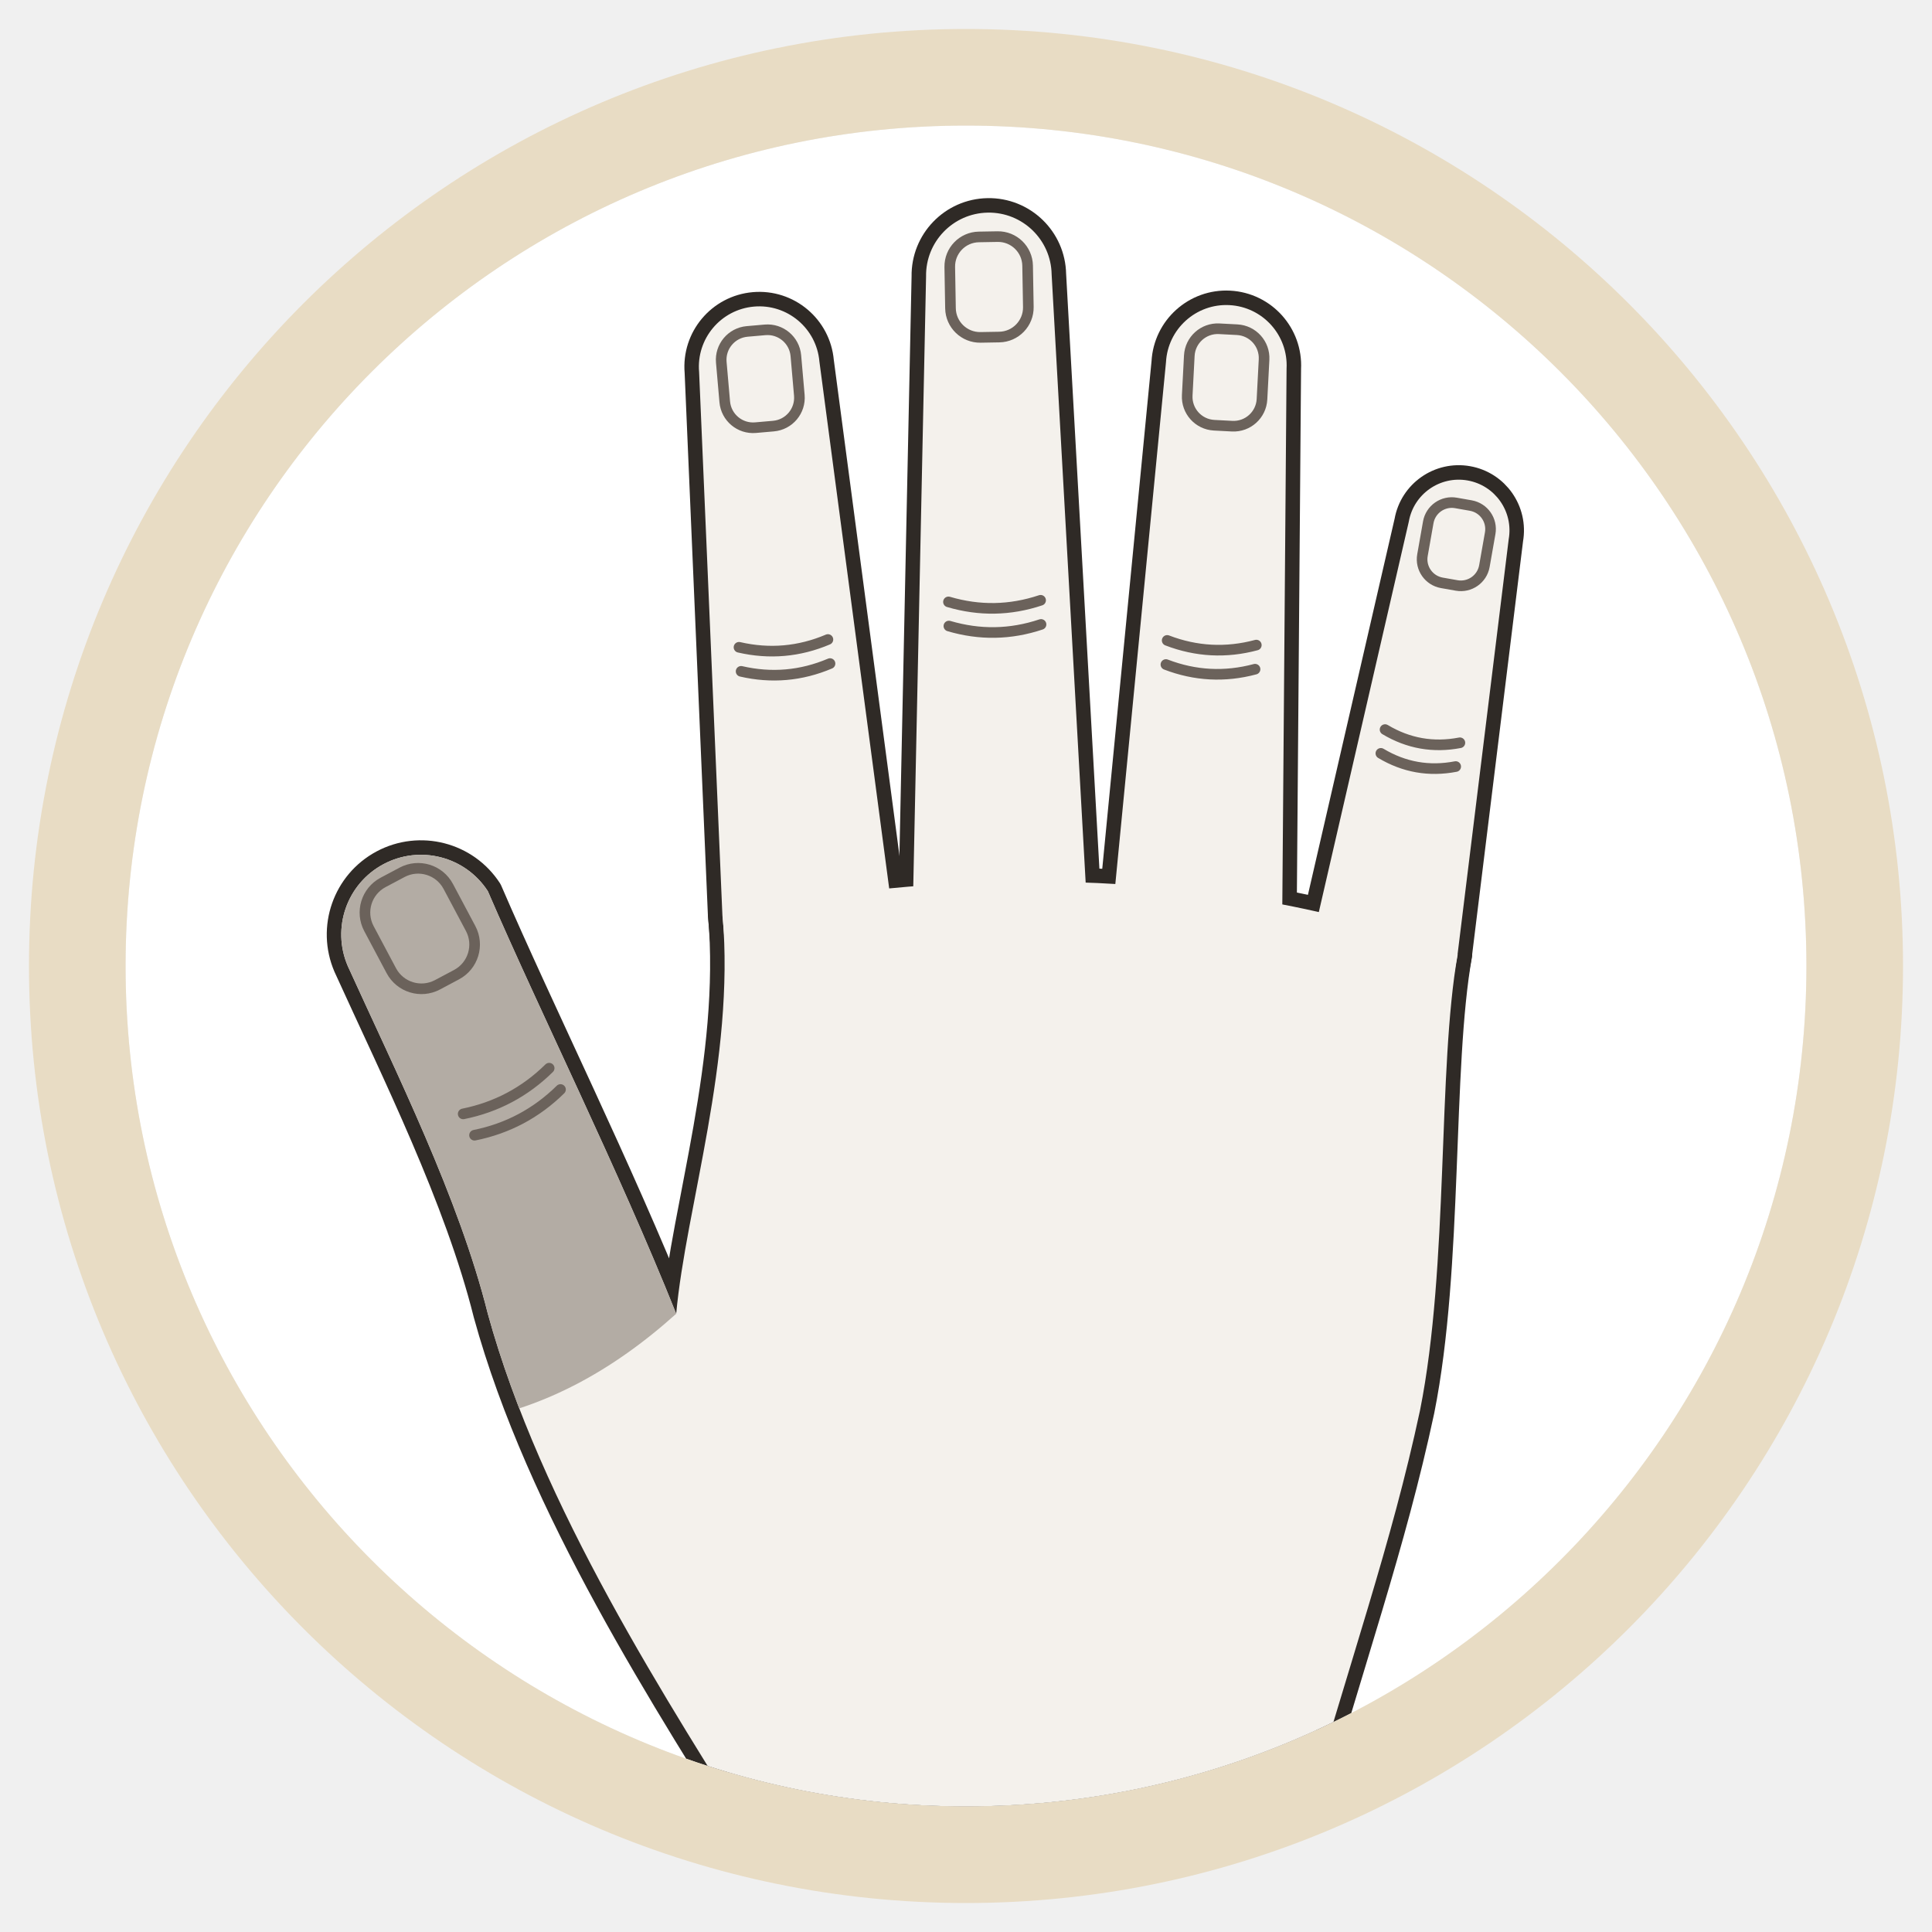
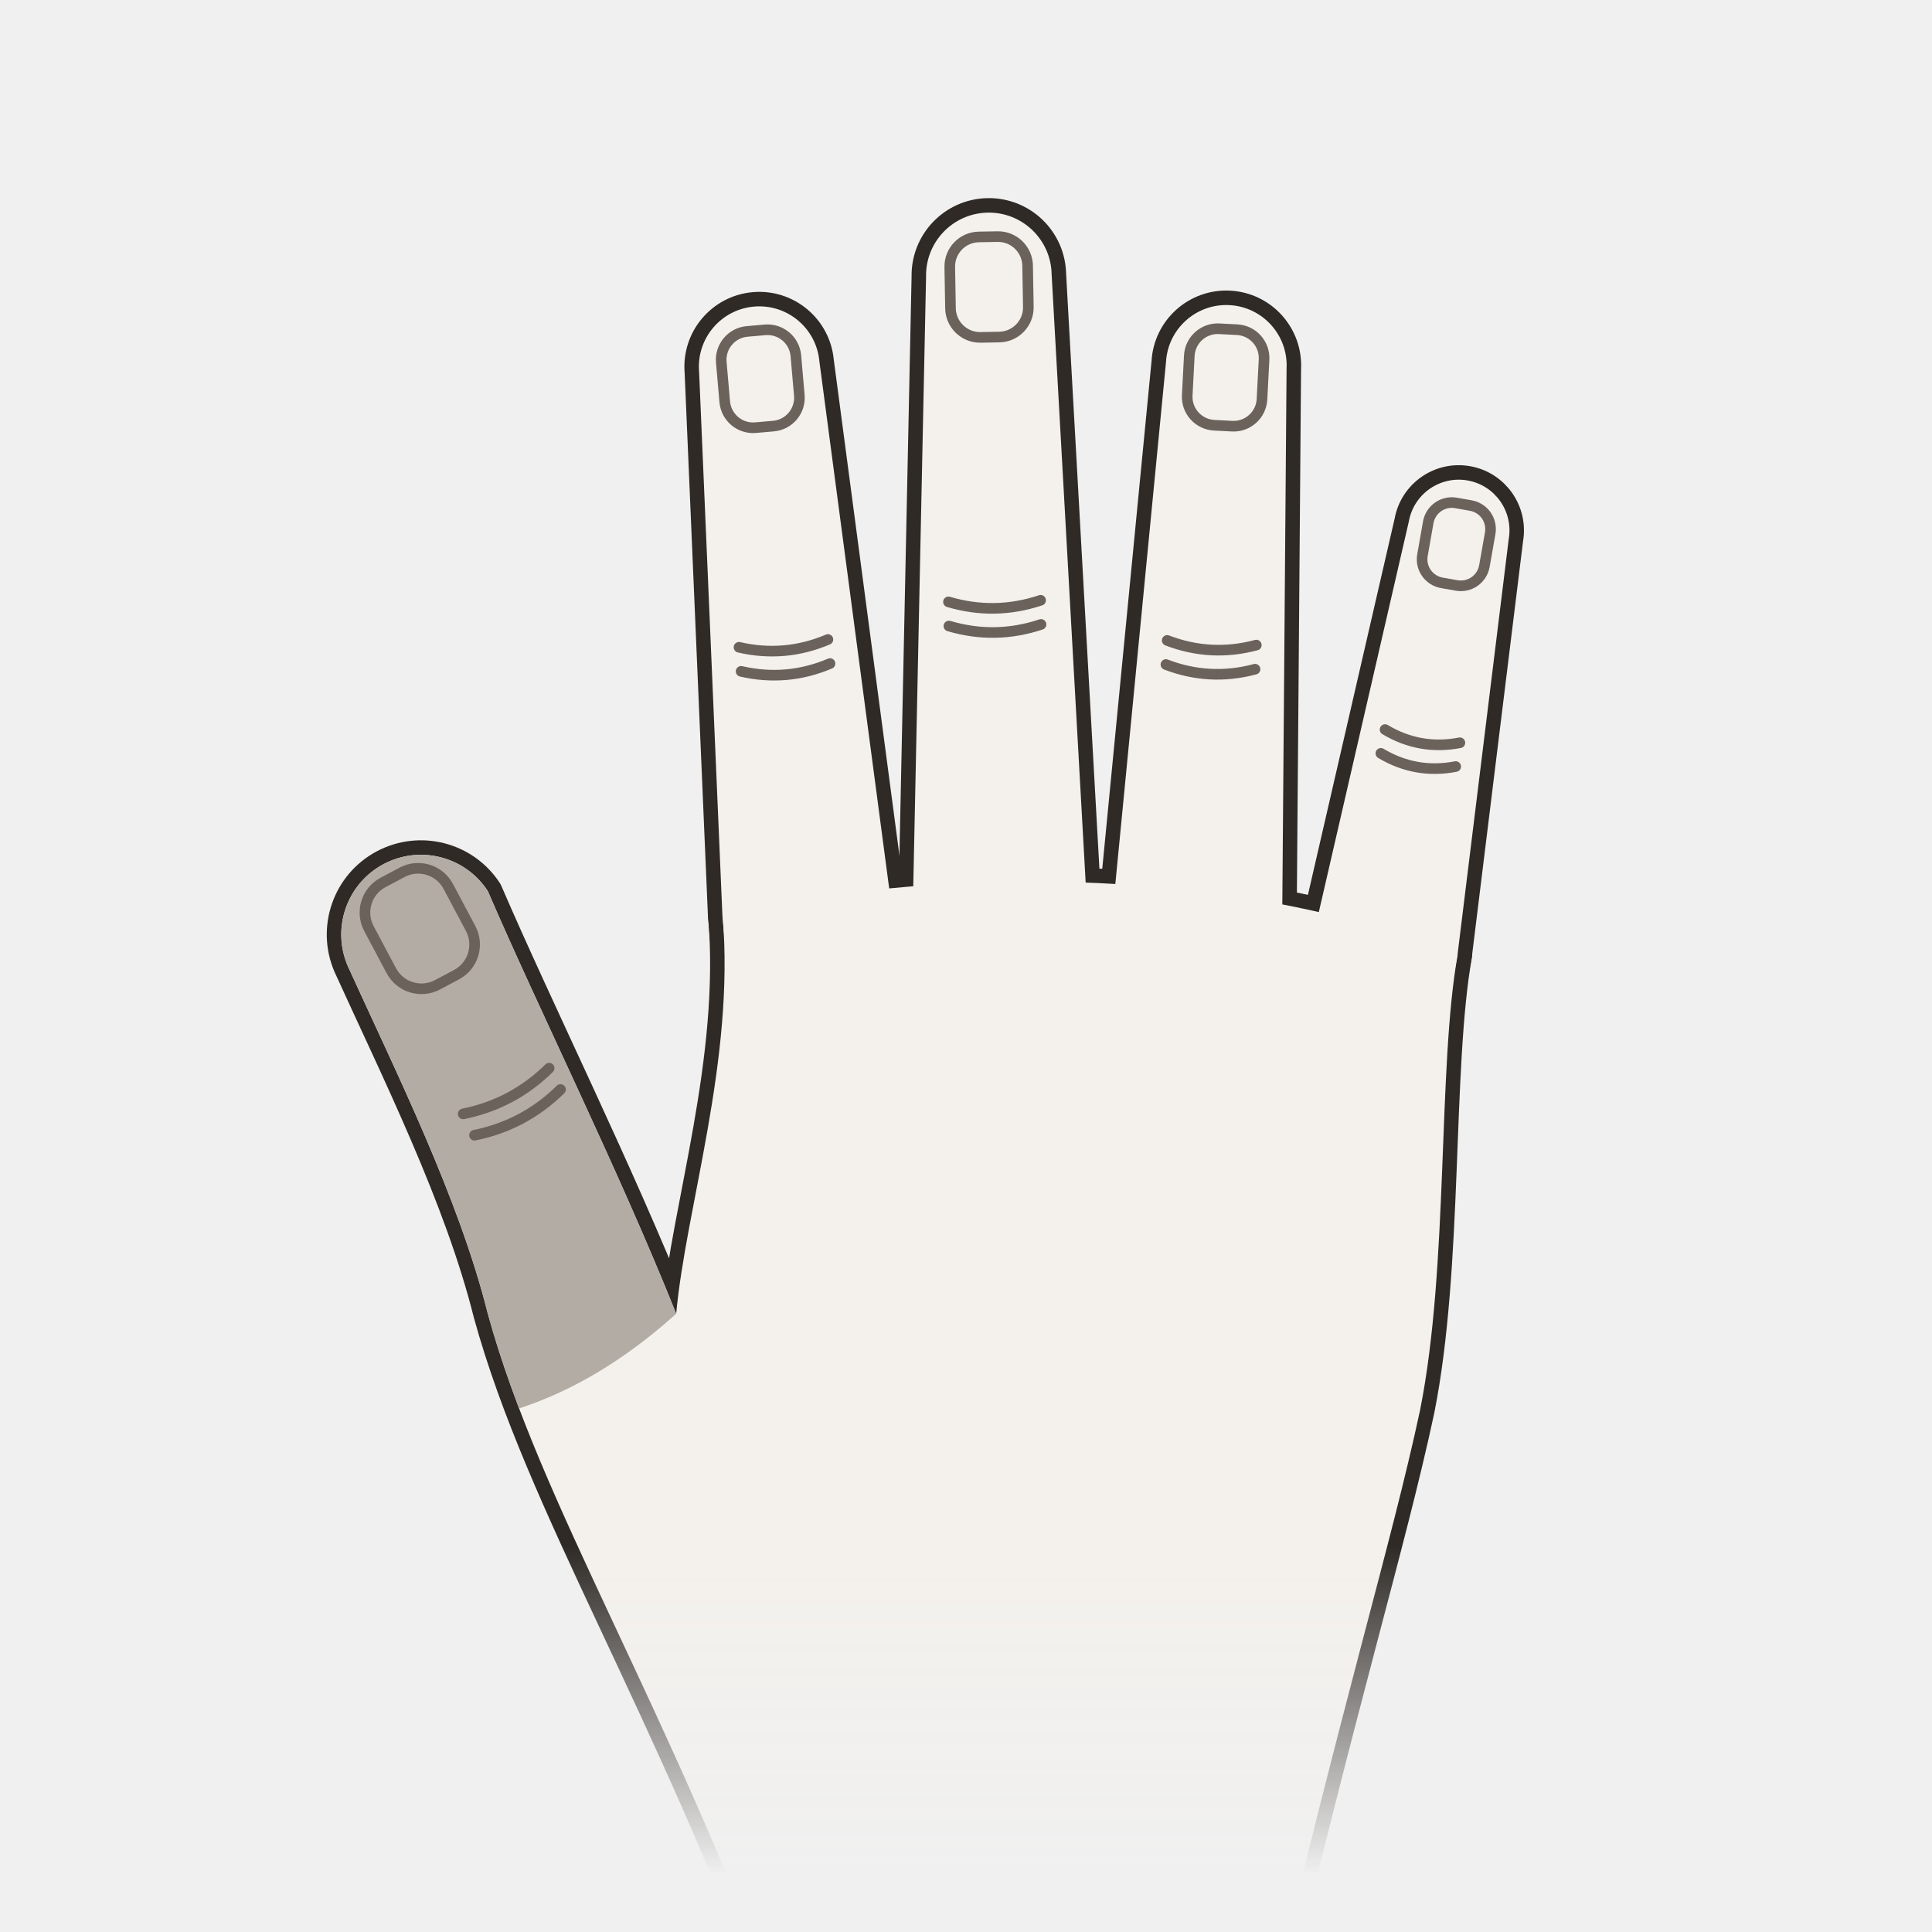
<svg xmlns="http://www.w3.org/2000/svg" viewBox="0 0 400 400" width="400" height="400">
  <defs>
-     <clipPath id="inside">
-       <circle cx="200" cy="200" r="174" />
-     </clipPath>
    <clipPath id="thumb">
      <path d="M140,272 Q120,290 98,294 L20,310 L20,120 L145,120 L143,190 Z" />
    </clipPath>
+     <linearGradient id="wrist" x1="0" y1="0" x2="0" y2="400" gradientUnits="userSpaceOnUse">
+       <stop offset="0.8" stop-color="#fff" />
+       <stop offset="0.97" stop-color="#fff" stop-opacity="0" />
+     </linearGradient>
+     <mask id="fade" maskUnits="userSpaceOnUse" x="0" y="0" width="400" height="400">
+       <rect width="400" height="400" fill="url(#wrist)" />
+     </mask>
  </defs>
-   <circle cx="200" cy="200" r="174" fill="#fff" />
-   <g clip-path="url(#inside)">
-     <g stroke="#2f2a26" stroke-width="6" stroke-linejoin="round" fill="#2f2a26">
-       <path d="M158,384 C138,352 112,312 101,272 C95,248 82,222 72,200 A16.5,16.5 0 0 1 101,184.5 C112,210 128,242 140,272 C142,250 152.2,219.4 149.6,189.5 C190,180 252,178 301.8,197.6 C297.6,221.2 300,262 294,292 C288,320 280,342 268,384 Z" />
-       <path d="M-17.5,40 L-17.5,0 L-12.5,-112.5 A12.5,12.5 0 0 1 12.5,-112.5 L17.5,0 L17.5,40 Z" transform="translate(167 188) rotate(-5)" />
-       <path d="M-18,40 L-18,0 L-13,-130 A13,13 0 0 1 13,-130 L18,0 L18,40 Z" transform="translate(207 187) rotate(-1)" />
-       <path d="M-17.5,40 L-17.5,0 L-12.5,-112.5 A12.5,12.5 0 0 1 12.5,-112.5 L17.5,0 L17.5,40 Z" transform="translate(248 188) rotate(3)" />
-       <path d="M-15,40 L-15,0 L-10.5,-86.5 A10.5,10.5 0 0 1 10.5,-86.5 L15,0 L15,40 Z" transform="translate(287 195) rotate(10)" />
-     </g>
-     <g fill="#f4f1ec">
-       <path d="M158,384 C138,352 112,312 101,272 C95,248 82,222 72,200 A16.5,16.5 0 0 1 101,184.5 C112,210 128,242 140,272 C142,250 152.2,219.4 149.6,189.5 C190,180 252,178 301.8,197.6 C297.6,221.2 300,262 294,292 C288,320 280,342 268,384 Z" />
-       <path d="M-17.5,40 L-17.5,0 L-12.5,-112.5 A12.5,12.5 0 0 1 12.5,-112.5 L17.5,0 L17.5,40 Z" transform="translate(167 188) rotate(-5)" />
-       <path d="M-18,40 L-18,0 L-13,-130 A13,13 0 0 1 13,-130 L18,0 L18,40 Z" transform="translate(207 187) rotate(-1)" />
-       <path d="M-17.5,40 L-17.5,0 L-12.5,-112.5 A12.5,12.5 0 0 1 12.5,-112.5 L17.5,0 L17.5,40 Z" transform="translate(248 188) rotate(3)" />
-       <path d="M-15,40 L-15,0 L-10.5,-86.5 A10.5,10.5 0 0 1 10.5,-86.5 L15,0 L15,40 Z" transform="translate(287 195) rotate(10)" />
-     </g>
-     <path d="M158,384 C138,352 112,312 101,272 C95,248 82,222 72,200 A16.5,16.5 0 0 1 101,184.5 C112,210 128,242 140,272 C142,250 152.2,219.4 149.6,189.5 C190,180 252,178 301.8,197.6 C297.6,221.2 300,262 294,292 C288,320 280,342 268,384 Z" fill="#b3aca4" clip-path="url(#thumb)" />
-     <g fill="none" stroke="#6b625b" stroke-width="2.2" stroke-linecap="round">
-       <rect x="-7.75" y="-120" width="15.5" height="20" rx="5.89" transform="translate(167 188) rotate(-5)" />
-       <rect x="-8.06" y="-138" width="16.12" height="20.8" rx="6.126" transform="translate(207 187) rotate(-1)" />
-       <rect x="-7.75" y="-120" width="15.5" height="20" rx="5.89" transform="translate(248 188) rotate(3)" />
-       <rect x="-6.51" y="-92" width="13.02" height="16.8" rx="4.948" transform="translate(287 195) rotate(10)" />
-       <rect x="-9.3" y="-91" width="18.6" height="24" rx="7.068" transform="translate(124 262) rotate(-28)" />
-       <path d="M-9.24,-55 Q0,-52 9.24,-55 M-9.24,-50 Q0,-47 9.24,-50" transform="translate(167 188) rotate(-5)" />
-       <path d="M-9.54,-62.56 Q0,-59.56 9.54,-62.56 M-9.54,-57.56 Q0,-54.56 9.54,-57.56" transform="translate(207 187) rotate(-1)" />
-       <path d="M-9.24,-55 Q0,-52 9.24,-55 M-9.24,-50 Q0,-47 9.24,-50" transform="translate(248 188) rotate(3)" />
-       <path d="M-7.866,-43.24 Q0,-40.24 7.866,-43.24 M-7.866,-38.24 Q0,-35.24 7.866,-38.24" transform="translate(287 195) rotate(10)" />
-       <path d="M-10.08,-40.9 Q0,-37.9 10.08,-40.9 M-10.08,-35.9 Q0,-32.9 10.08,-35.9" transform="translate(124 262) rotate(-28)" />
+   <g mask="url(#fade)">
+     <g>
+       <g stroke="#2f2a26" stroke-width="6" stroke-linejoin="round" fill="#2f2a26">
+         <path d="M163,420 C138,352 112,312 101,272 C95,248 82,222 72,200 A16.5,16.5 0 0 1 101,184.5 C112,210 128,242 140,272 C142,250 152.2,219.4 149.6,189.5 C190,180 252,178 301.8,197.6 C297.6,221.2 300,262 294,292 C288,320 278,352 262,420 Z" />
+         <path d="M-17.5,40 L-17.5,0 L-12.5,-112.5 A12.5,12.5 0 0 1 12.5,-112.5 L17.5,0 L17.5,40 Z" transform="translate(167 188) rotate(-5)" />
+         <path d="M-18,40 L-18,0 L-13,-130 A13,13 0 0 1 13,-130 L18,0 L18,40 Z" transform="translate(207 187) rotate(-1)" />
+         <path d="M-17.5,40 L-17.5,0 L-12.5,-112.5 A12.5,12.5 0 0 1 12.5,-112.5 L17.5,0 L17.5,40 Z" transform="translate(248 188) rotate(3)" />
+         <path d="M-15,40 L-15,0 L-10.5,-86.5 A10.5,10.5 0 0 1 10.5,-86.5 L15,0 L15,40 Z" transform="translate(287 195) rotate(10)" />
+       </g>
+       <g fill="#f4f1ec">
+         <path d="M163,420 C138,352 112,312 101,272 C95,248 82,222 72,200 A16.5,16.5 0 0 1 101,184.5 C112,210 128,242 140,272 C142,250 152.2,219.4 149.6,189.5 C190,180 252,178 301.8,197.6 C297.6,221.2 300,262 294,292 C288,320 278,352 262,420 Z" />
+         <path d="M-17.5,40 L-17.5,0 L-12.5,-112.5 A12.5,12.5 0 0 1 12.5,-112.5 L17.5,0 L17.5,40 Z" transform="translate(167 188) rotate(-5)" />
+         <path d="M-18,40 L-18,0 L-13,-130 A13,13 0 0 1 13,-130 L18,0 L18,40 Z" transform="translate(207 187) rotate(-1)" />
+         <path d="M-17.5,40 L-17.5,0 L-12.5,-112.5 A12.5,12.5 0 0 1 12.5,-112.5 L17.5,0 L17.5,40 Z" transform="translate(248 188) rotate(3)" />
+         <path d="M-15,40 L-15,0 L-10.5,-86.5 A10.5,10.5 0 0 1 10.5,-86.5 L15,0 L15,40 Z" transform="translate(287 195) rotate(10)" />
+       </g>
+       <path d="M163,420 C138,352 112,312 101,272 C95,248 82,222 72,200 A16.5,16.5 0 0 1 101,184.5 C112,210 128,242 140,272 C142,250 152.2,219.4 149.6,189.5 C190,180 252,178 301.8,197.6 C297.6,221.2 300,262 294,292 C288,320 278,352 262,420 Z" fill="#b3aca4" clip-path="url(#thumb)" />
+       <g fill="none" stroke="#6b625b" stroke-width="2.2" stroke-linecap="round">
+         <rect x="-7.75" y="-120" width="15.5" height="20" rx="5.89" transform="translate(167 188) rotate(-5)" />
+         <rect x="-8.06" y="-138" width="16.12" height="20.8" rx="6.126" transform="translate(207 187) rotate(-1)" />
+         <rect x="-7.75" y="-120" width="15.5" height="20" rx="5.89" transform="translate(248 188) rotate(3)" />
+         <rect x="-6.51" y="-92" width="13.02" height="16.8" rx="4.948" transform="translate(287 195) rotate(10)" />
+         <rect x="-9.3" y="-91" width="18.6" height="24" rx="7.068" transform="translate(124 262) rotate(-28)" />
+         <path d="M-9.24,-55 Q0,-52 9.24,-55 M-9.24,-50 Q0,-47 9.24,-50" transform="translate(167 188) rotate(-5)" />
+         <path d="M-9.54,-62.56 Q0,-59.56 9.54,-62.56 M-9.54,-57.56 Q0,-54.56 9.54,-57.56" transform="translate(207 187) rotate(-1)" />
+         <path d="M-9.24,-55 Q0,-52 9.24,-55 M-9.24,-50 Q0,-47 9.24,-50" transform="translate(248 188) rotate(3)" />
+         <path d="M-7.866,-43.24 Q0,-40.24 7.866,-43.24 M-7.866,-38.24 Q0,-35.24 7.866,-38.24" transform="translate(287 195) rotate(10)" />
+         <path d="M-10.08,-40.9 Q0,-37.9 10.08,-40.9 M-10.08,-35.9 Q0,-32.9 10.08,-35.9" transform="translate(124 262) rotate(-28)" />
+       </g>
    </g>
  </g>
-   <circle cx="200" cy="200" r="184" fill="none" stroke="#e8dcc4" stroke-width="20" />
</svg>
